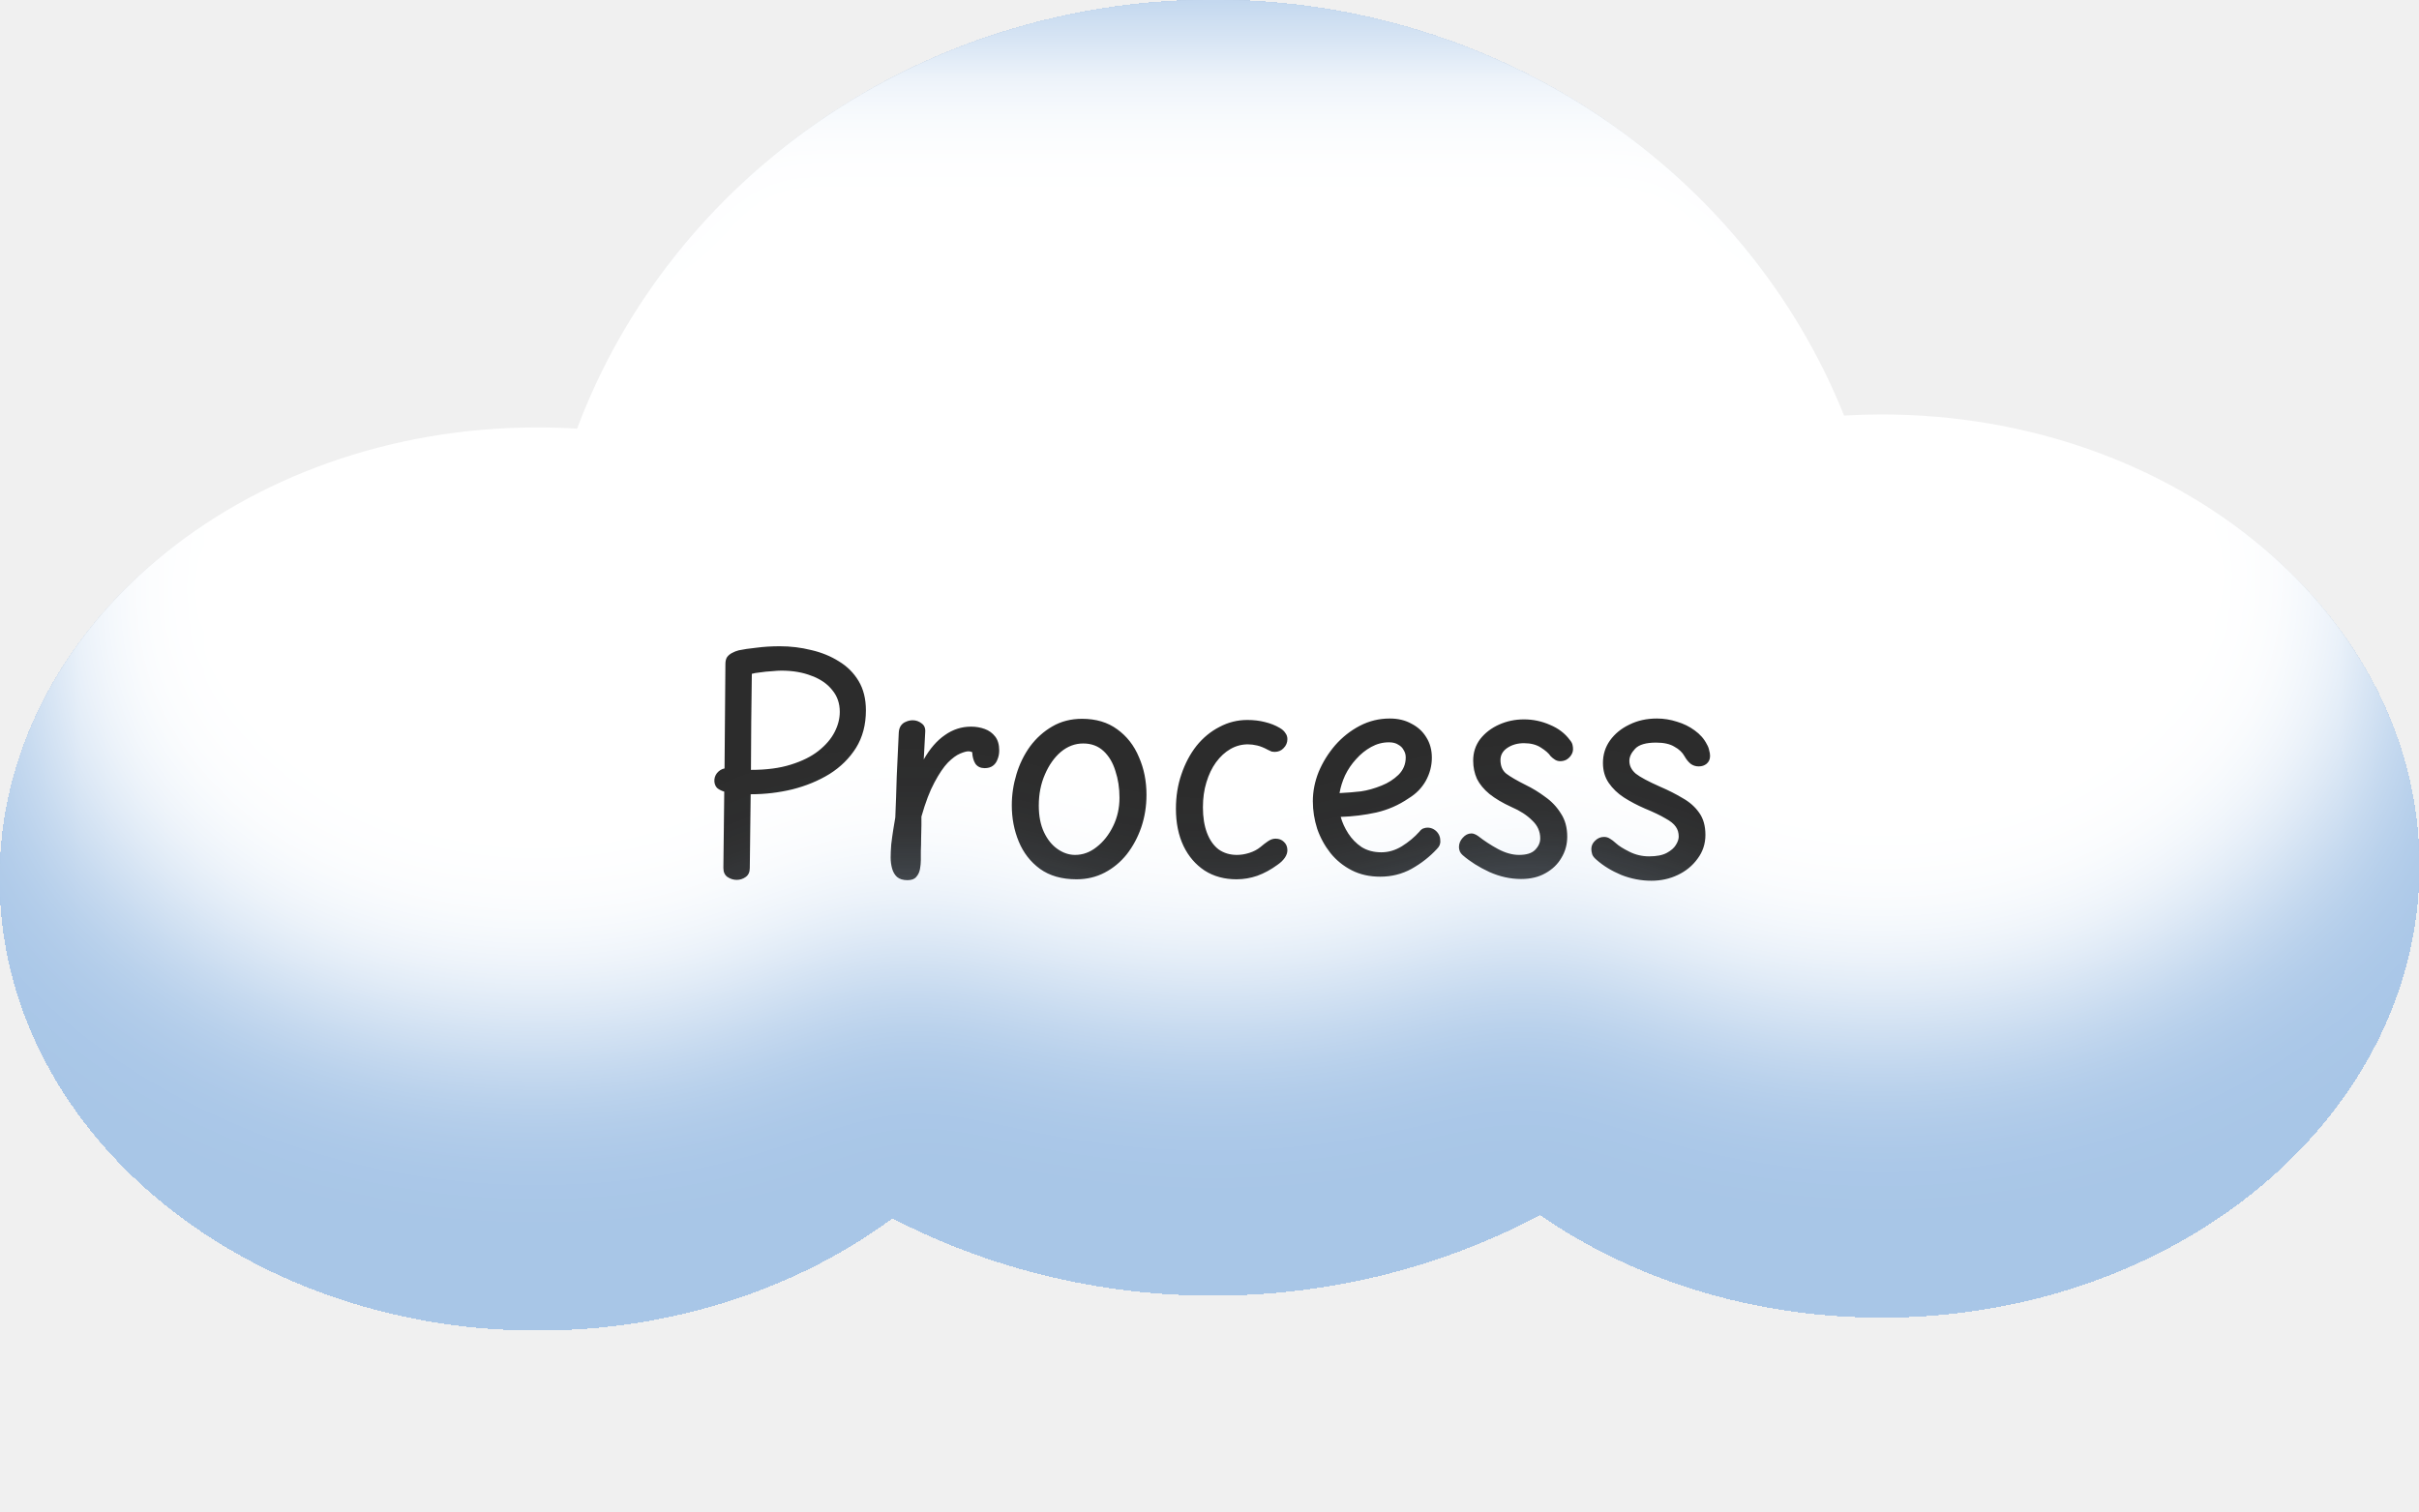
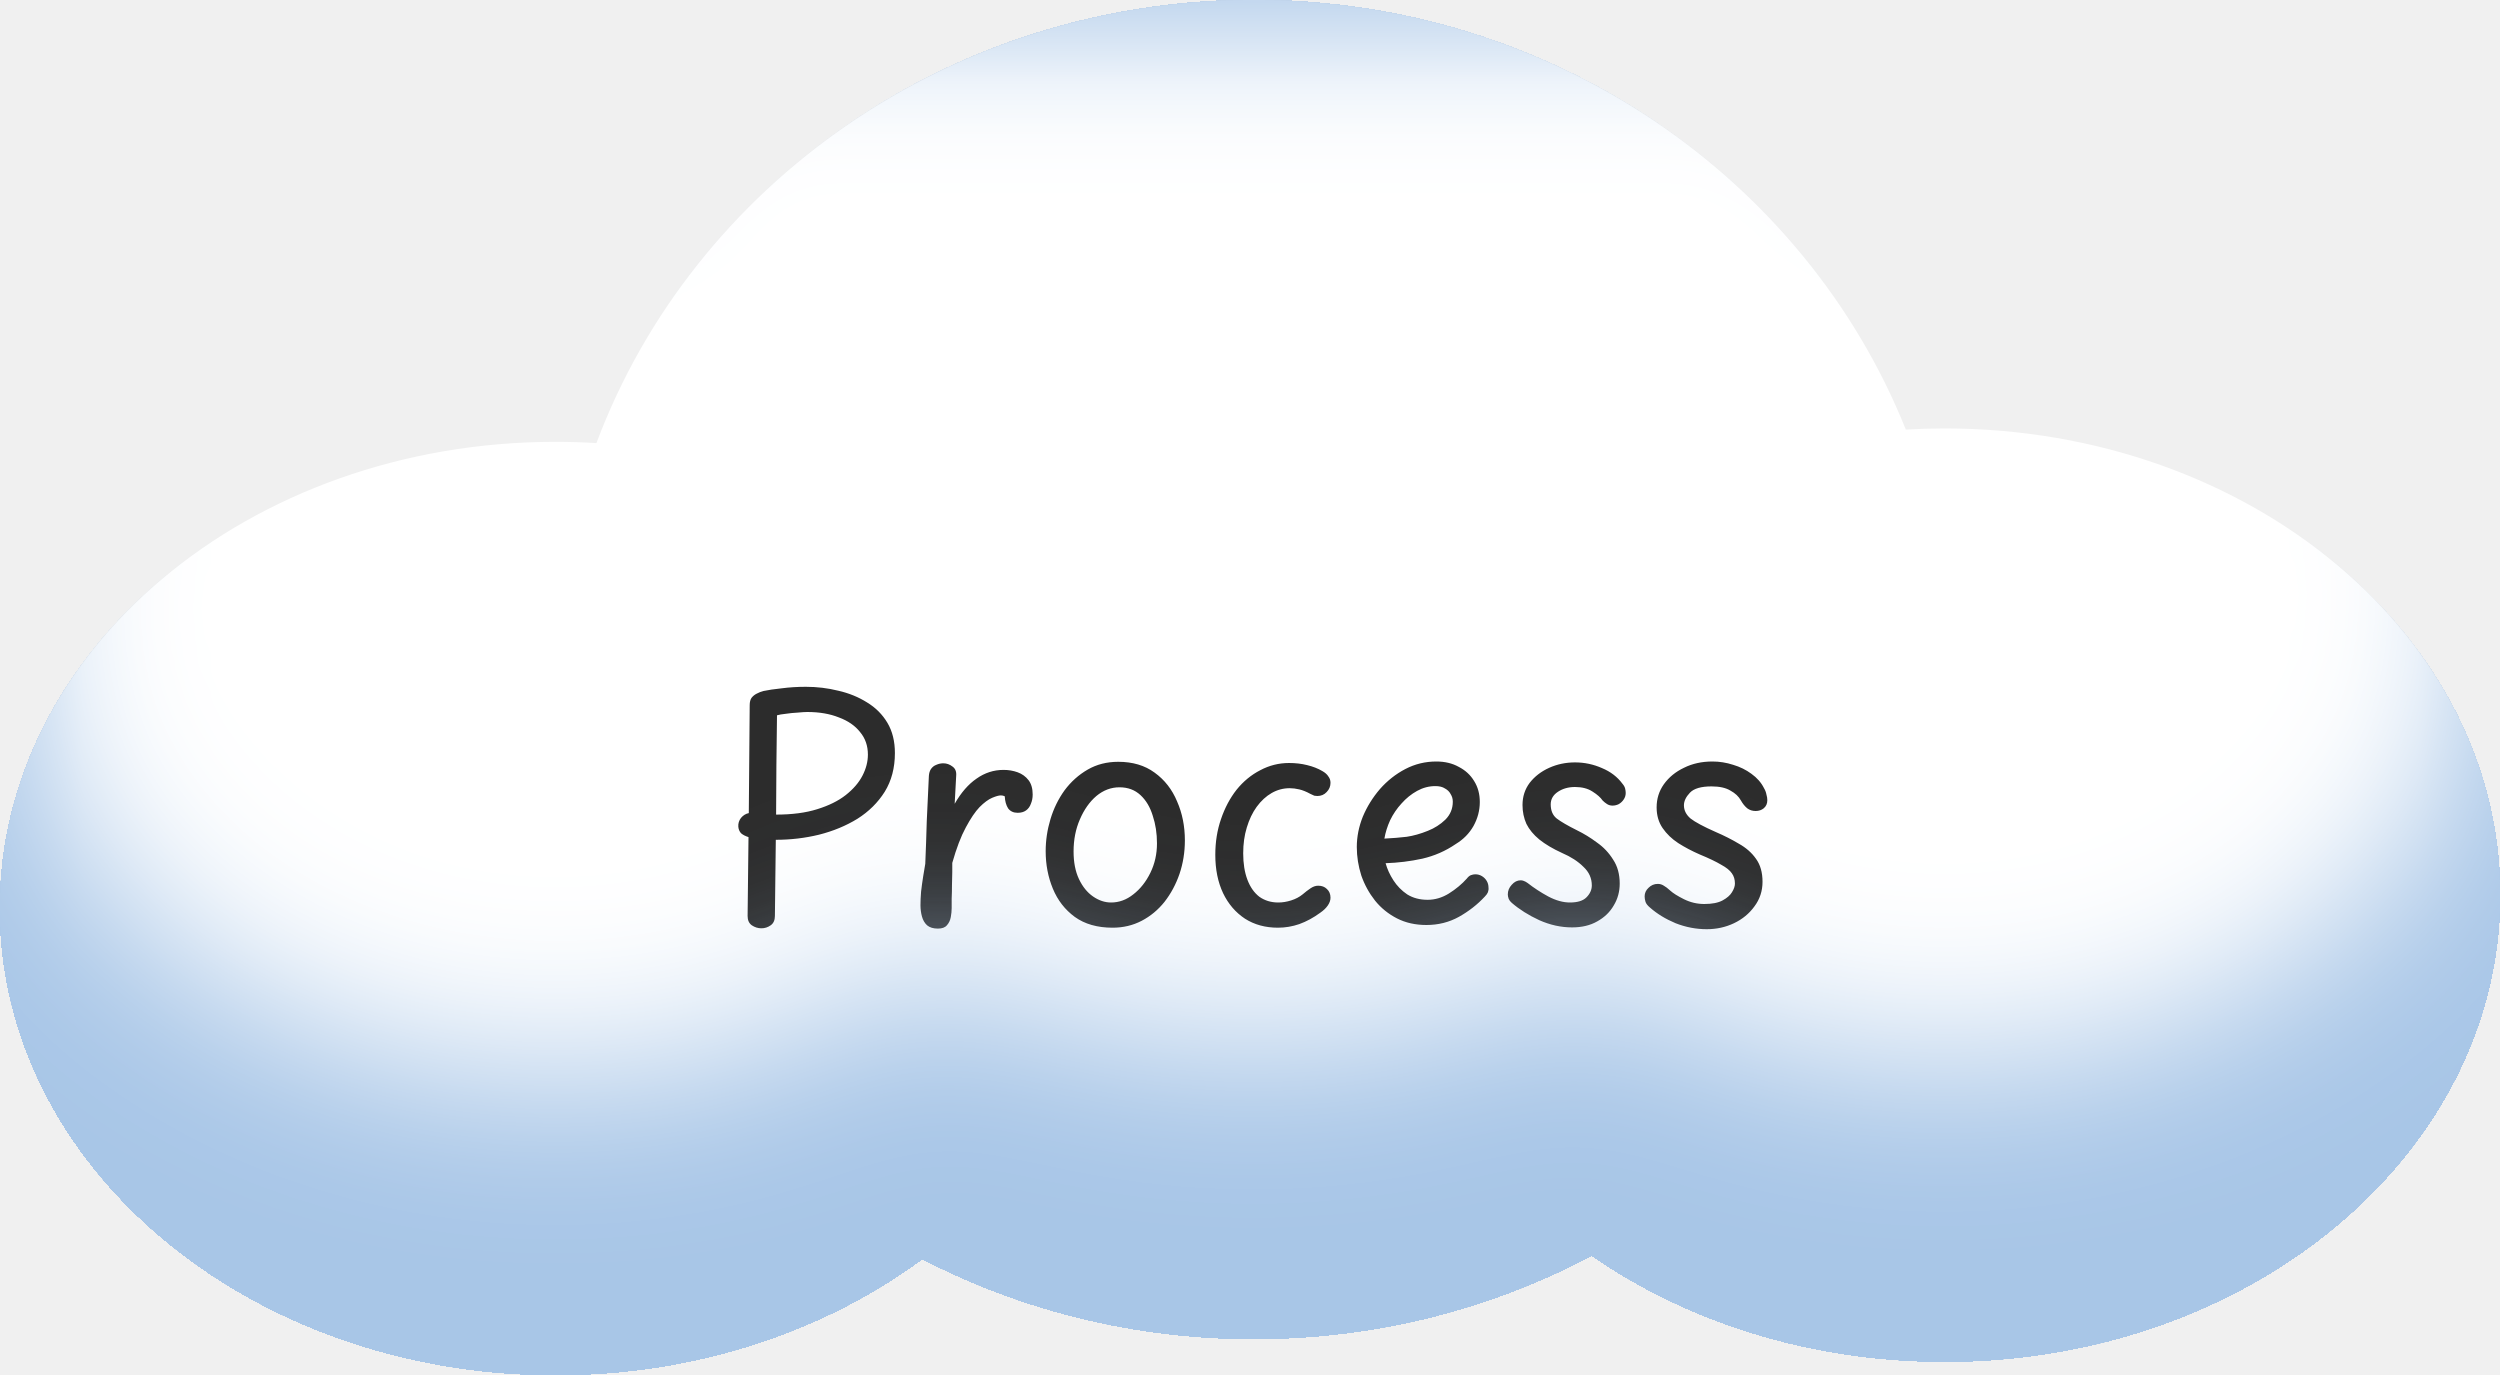
- <svg xmlns="http://www.w3.org/2000/svg" width="200" height="125" viewBox="0 0 200 125" fill="none">
-   <g filter="url(#filter0_i_80_77)">
+ <svg xmlns="http://www.w3.org/2000/svg" width="200" height="110" viewBox="0 0 200 110" fill="none">
+   <g filter="url(#filter0_i_164_28)">
    <path d="M100.3 0C124.097 0 144.417 14.267 152.466 34.366C153.488 34.307 154.52 34.275 155.561 34.275C180.103 34.275 200 50.987 200 71.602C200 92.216 180.103 108.929 155.561 108.929C144.841 108.929 135.009 105.74 127.333 100.432C119.322 104.687 110.107 107.111 100.3 107.111C90.703 107.111 81.671 104.79 73.781 100.702C65.954 106.488 55.685 110 44.438 110C19.896 110 0 93.288 0 72.673C0 52.058 19.896 35.347 44.438 35.347C45.54 35.347 46.633 35.381 47.714 35.447C55.457 14.781 76.078 0 100.3 0Z" fill="white" />
-     <path d="M59.976 54.908C59.976 54.668 60.024 54.476 60.12 54.332C60.232 54.188 60.368 54.076 60.528 53.996C60.704 53.9 60.888 53.828 61.08 53.78C61.448 53.7 61.936 53.628 62.544 53.564C63.152 53.484 63.792 53.444 64.464 53.444C65.36 53.444 66.224 53.548 67.056 53.756C67.904 53.948 68.672 54.26 69.36 54.692C70.048 55.108 70.592 55.652 70.992 56.324C71.392 56.996 71.592 57.804 71.592 58.748C71.592 59.932 71.32 60.964 70.776 61.844C70.232 62.708 69.504 63.428 68.592 64.004C67.68 64.564 66.656 64.988 65.52 65.276C64.4 65.548 63.248 65.684 62.064 65.684L61.992 71.78C61.992 72.116 61.88 72.364 61.656 72.524C61.432 72.684 61.184 72.764 60.912 72.764C60.64 72.764 60.384 72.684 60.144 72.524C59.92 72.364 59.808 72.116 59.808 71.78L59.88 65.468C59.624 65.388 59.424 65.284 59.28 65.156C59.152 65.012 59.08 64.836 59.064 64.628C59.048 64.372 59.12 64.14 59.28 63.932C59.456 63.724 59.664 63.596 59.904 63.548L59.976 54.908ZM62.088 63.668C63.368 63.668 64.464 63.524 65.376 63.236C66.304 62.948 67.064 62.572 67.656 62.108C68.264 61.628 68.712 61.108 69 60.548C69.288 59.988 69.432 59.428 69.432 58.868C69.432 58.164 69.224 57.564 68.808 57.068C68.408 56.556 67.84 56.164 67.104 55.892C66.384 55.604 65.544 55.46 64.584 55.46C64.408 55.46 64.152 55.476 63.816 55.508C63.496 55.524 63.176 55.556 62.856 55.604C62.552 55.636 62.32 55.676 62.16 55.724C62.144 57.052 62.128 58.38 62.112 59.708C62.112 61.02 62.104 62.34 62.088 63.668ZM74.31 60.572C74.326 60.348 74.382 60.164 74.478 60.02C74.59 59.86 74.734 59.748 74.91 59.684C75.086 59.604 75.27 59.564 75.462 59.564C75.734 59.564 75.982 59.652 76.206 59.828C76.43 59.988 76.526 60.236 76.494 60.572L76.374 62.804C76.886 61.908 77.47 61.236 78.126 60.788C78.782 60.324 79.502 60.092 80.286 60.092C80.686 60.092 81.062 60.156 81.414 60.284C81.766 60.412 82.054 60.62 82.278 60.908C82.502 61.196 82.614 61.58 82.614 62.06C82.614 62.332 82.566 62.58 82.47 62.804C82.39 63.028 82.262 63.204 82.086 63.332C81.91 63.46 81.686 63.524 81.414 63.524C81.078 63.524 80.822 63.404 80.646 63.164C80.486 62.908 80.398 62.588 80.382 62.204C80.286 62.156 80.182 62.132 80.07 62.132C79.91 62.132 79.678 62.196 79.374 62.324C79.07 62.452 78.734 62.7 78.366 63.068C78.014 63.436 77.646 63.98 77.262 64.7C76.878 65.404 76.518 66.348 76.182 67.532C76.182 67.692 76.182 67.932 76.182 68.252C76.182 68.572 76.174 68.924 76.158 69.308C76.158 69.692 76.15 70.052 76.134 70.388C76.134 70.708 76.134 70.956 76.134 71.132C76.134 71.372 76.11 71.62 76.062 71.876C76.014 72.132 75.91 72.348 75.75 72.524C75.606 72.7 75.366 72.788 75.03 72.788C74.662 72.788 74.374 72.7 74.166 72.524C73.974 72.348 73.838 72.116 73.758 71.828C73.678 71.54 73.638 71.236 73.638 70.916C73.638 70.612 73.654 70.252 73.686 69.836C73.734 69.42 73.79 69.012 73.854 68.612C73.918 68.196 73.974 67.86 74.022 67.604C74.07 66.468 74.11 65.324 74.142 64.172C74.19 63.004 74.246 61.804 74.31 60.572ZM83.654 66.596C83.654 65.732 83.782 64.876 84.038 64.028C84.294 63.18 84.67 62.412 85.166 61.724C85.678 61.036 86.294 60.484 87.014 60.068C87.734 59.652 88.55 59.444 89.462 59.444C90.614 59.444 91.582 59.732 92.366 60.308C93.166 60.884 93.766 61.652 94.166 62.612C94.582 63.556 94.79 64.596 94.79 65.732C94.79 66.676 94.646 67.572 94.358 68.42C94.07 69.252 93.67 69.996 93.158 70.652C92.646 71.292 92.038 71.796 91.334 72.164C90.63 72.532 89.854 72.716 89.006 72.716C87.79 72.716 86.782 72.428 85.982 71.852C85.198 71.276 84.614 70.524 84.23 69.596C83.846 68.668 83.654 67.668 83.654 66.596ZM85.886 66.62C85.886 67.484 86.03 68.22 86.318 68.828C86.606 69.436 86.982 69.9 87.446 70.22C87.91 70.54 88.39 70.7 88.886 70.7C89.526 70.7 90.118 70.484 90.662 70.052C91.222 69.62 91.678 69.044 92.03 68.324C92.382 67.604 92.558 66.82 92.558 65.972C92.558 65.172 92.446 64.436 92.222 63.764C92.014 63.076 91.686 62.524 91.238 62.108C90.79 61.692 90.23 61.484 89.558 61.484C88.886 61.484 88.27 61.716 87.71 62.18C87.166 62.644 86.726 63.268 86.39 64.052C86.054 64.82 85.886 65.676 85.886 66.62ZM105.792 60.188C106.016 60.316 106.176 60.46 106.272 60.62C106.384 60.764 106.44 60.932 106.44 61.124C106.44 61.412 106.336 61.66 106.128 61.868C105.936 62.076 105.688 62.18 105.384 62.18C105.32 62.18 105.24 62.172 105.144 62.156C105.064 62.124 104.96 62.076 104.832 62.012C104.512 61.836 104.216 61.716 103.944 61.652C103.672 61.588 103.416 61.556 103.176 61.556C102.664 61.556 102.184 61.684 101.736 61.94C101.288 62.196 100.888 62.564 100.536 63.044C100.2 63.508 99.936 64.06 99.744 64.7C99.552 65.324 99.456 66.012 99.456 66.764C99.456 67.58 99.568 68.284 99.792 68.876C100.016 69.468 100.336 69.924 100.752 70.244C101.184 70.548 101.688 70.7 102.264 70.7C102.6 70.7 102.944 70.644 103.296 70.532C103.648 70.42 103.952 70.26 104.208 70.052C104.432 69.86 104.64 69.7 104.832 69.572C105.04 69.428 105.248 69.356 105.456 69.356C105.744 69.356 105.976 69.444 106.152 69.62C106.344 69.796 106.44 70.028 106.44 70.316C106.44 70.524 106.368 70.732 106.224 70.94C106.08 71.148 105.88 71.34 105.624 71.516C105.08 71.916 104.52 72.22 103.944 72.428C103.384 72.62 102.816 72.716 102.24 72.716C101.232 72.716 100.352 72.476 99.6 71.996C98.848 71.5 98.264 70.82 97.848 69.956C97.432 69.076 97.224 68.052 97.224 66.884C97.224 65.86 97.376 64.908 97.68 64.028C97.984 63.132 98.4 62.348 98.928 61.676C99.472 61.004 100.104 60.484 100.824 60.116C101.544 59.732 102.312 59.54 103.128 59.54C103.64 59.54 104.12 59.596 104.568 59.708C105.032 59.82 105.44 59.98 105.792 60.188ZM114.112 72.5C113.232 72.5 112.448 72.324 111.76 71.972C111.072 71.62 110.488 71.148 110.008 70.556C109.528 69.948 109.16 69.276 108.904 68.54C108.664 67.788 108.544 67.028 108.544 66.26C108.544 65.444 108.704 64.636 109.024 63.836C109.36 63.036 109.816 62.3 110.392 61.628C110.984 60.956 111.664 60.42 112.432 60.02C113.2 59.62 114.024 59.42 114.904 59.42C115.592 59.42 116.192 59.564 116.704 59.852C117.232 60.124 117.64 60.5 117.928 60.98C118.232 61.46 118.384 62.02 118.384 62.66C118.384 63.332 118.216 63.972 117.88 64.58C117.544 65.172 117.072 65.652 116.464 66.02C115.648 66.58 114.752 66.972 113.776 67.196C112.816 67.404 111.84 67.524 110.848 67.556C110.976 68.02 111.184 68.476 111.472 68.924C111.76 69.372 112.128 69.748 112.576 70.052C113.04 70.34 113.584 70.484 114.208 70.484C114.8 70.484 115.368 70.316 115.912 69.98C116.472 69.628 116.952 69.228 117.352 68.78C117.448 68.652 117.552 68.564 117.664 68.516C117.792 68.468 117.912 68.444 118.024 68.444C118.216 68.444 118.392 68.492 118.552 68.588C118.712 68.684 118.84 68.812 118.936 68.972C119.032 69.132 119.08 69.308 119.08 69.5C119.096 69.628 119.08 69.756 119.032 69.884C118.984 69.996 118.904 70.108 118.792 70.22C118.2 70.86 117.504 71.404 116.704 71.852C115.92 72.284 115.056 72.5 114.112 72.5ZM110.752 65.588C111.392 65.556 111.984 65.508 112.528 65.444C113.072 65.364 113.64 65.204 114.232 64.964C114.76 64.756 115.224 64.46 115.624 64.076C116.024 63.676 116.224 63.196 116.224 62.636C116.224 62.412 116.168 62.212 116.056 62.036C115.96 61.844 115.808 61.692 115.6 61.58C115.408 61.452 115.152 61.388 114.832 61.388C114.32 61.388 113.832 61.516 113.368 61.772C112.904 62.028 112.488 62.364 112.12 62.78C111.752 63.18 111.448 63.628 111.208 64.124C110.984 64.62 110.832 65.108 110.752 65.588ZM129.793 61.196C129.905 61.324 129.977 61.452 130.009 61.58C130.041 61.708 130.057 61.828 130.057 61.94C130.057 62.132 130.001 62.308 129.889 62.468C129.793 62.612 129.665 62.732 129.505 62.828C129.345 62.908 129.177 62.948 129.001 62.948C128.841 62.948 128.697 62.908 128.569 62.828C128.441 62.748 128.321 62.652 128.209 62.54C128.049 62.3 127.777 62.06 127.393 61.82C127.025 61.58 126.561 61.46 126.001 61.46C125.473 61.46 125.017 61.588 124.633 61.844C124.249 62.1 124.057 62.436 124.057 62.852C124.057 63.348 124.217 63.724 124.537 63.98C124.873 64.236 125.409 64.548 126.145 64.916C126.705 65.188 127.241 65.516 127.753 65.9C128.281 66.268 128.713 66.724 129.049 67.268C129.401 67.796 129.577 68.436 129.577 69.188C129.577 69.828 129.417 70.412 129.097 70.94C128.793 71.468 128.353 71.892 127.777 72.212C127.217 72.532 126.545 72.692 125.761 72.692C124.881 72.692 124.009 72.5 123.145 72.116C122.281 71.716 121.545 71.252 120.937 70.724C120.825 70.628 120.745 70.524 120.697 70.412C120.649 70.284 120.625 70.164 120.625 70.052C120.625 69.764 120.729 69.508 120.937 69.284C121.145 69.044 121.385 68.924 121.657 68.924C121.737 68.924 121.817 68.94 121.897 68.972C121.993 69.004 122.097 69.06 122.209 69.14C122.721 69.54 123.273 69.9 123.865 70.22C124.473 70.54 125.049 70.7 125.593 70.7C126.201 70.7 126.641 70.564 126.913 70.292C127.201 70.004 127.345 69.684 127.345 69.332C127.345 68.756 127.121 68.26 126.673 67.844C126.241 67.412 125.673 67.044 124.969 66.74C124.233 66.404 123.625 66.044 123.145 65.66C122.681 65.276 122.337 64.86 122.113 64.412C121.905 63.948 121.801 63.444 121.801 62.9C121.801 62.228 121.993 61.636 122.377 61.124C122.777 60.612 123.297 60.212 123.937 59.924C124.577 59.636 125.265 59.492 126.001 59.492C126.753 59.492 127.473 59.644 128.161 59.948C128.849 60.236 129.393 60.652 129.793 61.196ZM141.122 61.556C141.218 61.716 141.282 61.884 141.314 62.06C141.362 62.22 141.386 62.372 141.386 62.516C141.386 62.788 141.29 63.004 141.098 63.164C140.922 63.308 140.706 63.38 140.45 63.38C140.194 63.38 139.97 63.308 139.778 63.164C139.586 63.004 139.418 62.796 139.274 62.54C139.098 62.22 138.818 61.956 138.434 61.748C138.066 61.524 137.562 61.412 136.922 61.412C136.09 61.412 135.514 61.58 135.194 61.916C134.874 62.252 134.714 62.588 134.714 62.924C134.714 63.324 134.89 63.676 135.242 63.98C135.61 64.268 136.282 64.628 137.258 65.06C137.93 65.348 138.546 65.66 139.106 65.996C139.682 66.316 140.138 66.716 140.474 67.196C140.826 67.676 141.002 68.292 141.002 69.044C141.002 69.78 140.786 70.436 140.354 71.012C139.938 71.588 139.394 72.036 138.722 72.356C138.05 72.676 137.322 72.836 136.538 72.836C135.69 72.836 134.858 72.676 134.042 72.356C133.242 72.02 132.562 71.604 132.002 71.108C131.81 70.948 131.69 70.796 131.642 70.652C131.594 70.492 131.57 70.348 131.57 70.22C131.57 69.948 131.674 69.716 131.882 69.524C132.09 69.316 132.338 69.212 132.626 69.212C132.802 69.212 132.962 69.26 133.106 69.356C133.25 69.436 133.418 69.564 133.61 69.74C133.834 69.948 134.202 70.18 134.714 70.436C135.226 70.692 135.77 70.82 136.346 70.82C136.97 70.82 137.458 70.724 137.81 70.532C138.162 70.34 138.41 70.124 138.554 69.884C138.714 69.628 138.794 69.396 138.794 69.188C138.794 68.868 138.714 68.596 138.554 68.372C138.394 68.132 138.106 67.9 137.69 67.676C137.29 67.436 136.722 67.164 135.986 66.86C135.362 66.588 134.786 66.284 134.258 65.948C133.746 65.612 133.33 65.212 133.01 64.748C132.69 64.284 132.53 63.732 132.53 63.092C132.53 62.404 132.722 61.788 133.106 61.244C133.506 60.684 134.042 60.244 134.714 59.924C135.386 59.588 136.146 59.42 136.994 59.42C137.554 59.42 138.106 59.508 138.65 59.684C139.194 59.844 139.682 60.084 140.114 60.404C140.562 60.724 140.898 61.108 141.122 61.556Z" fill="#2C2C2C" />
+     <path d="M59.976 56.408C59.976 56.168 60.024 55.976 60.12 55.832C60.232 55.688 60.368 55.576 60.528 55.496C60.704 55.4 60.888 55.328 61.08 55.28C61.448 55.2 61.936 55.128 62.544 55.064C63.152 54.984 63.792 54.944 64.464 54.944C65.36 54.944 66.224 55.048 67.056 55.256C67.904 55.448 68.672 55.76 69.36 56.192C70.048 56.608 70.592 57.152 70.992 57.824C71.392 58.496 71.592 59.304 71.592 60.248C71.592 61.432 71.32 62.464 70.776 63.344C70.232 64.208 69.504 64.928 68.592 65.504C67.68 66.064 66.656 66.488 65.52 66.776C64.4 67.048 63.248 67.184 62.064 67.184L61.992 73.28C61.992 73.616 61.88 73.864 61.656 74.024C61.432 74.184 61.184 74.264 60.912 74.264C60.64 74.264 60.384 74.184 60.144 74.024C59.92 73.864 59.808 73.616 59.808 73.28L59.88 66.968C59.624 66.888 59.424 66.784 59.28 66.656C59.152 66.512 59.08 66.336 59.064 66.128C59.048 65.872 59.12 65.64 59.28 65.432C59.456 65.224 59.664 65.096 59.904 65.048L59.976 56.408ZM62.088 65.168C63.368 65.168 64.464 65.024 65.376 64.736C66.304 64.448 67.064 64.072 67.656 63.608C68.264 63.128 68.712 62.608 69 62.048C69.288 61.488 69.432 60.928 69.432 60.368C69.432 59.664 69.224 59.064 68.808 58.568C68.408 58.056 67.84 57.664 67.104 57.392C66.384 57.104 65.544 56.96 64.584 56.96C64.408 56.96 64.152 56.976 63.816 57.008C63.496 57.024 63.176 57.056 62.856 57.104C62.552 57.136 62.32 57.176 62.16 57.224C62.144 58.552 62.128 59.88 62.112 61.208C62.112 62.52 62.104 63.84 62.088 65.168ZM74.31 62.072C74.326 61.848 74.382 61.664 74.478 61.52C74.59 61.36 74.734 61.248 74.91 61.184C75.086 61.104 75.27 61.064 75.462 61.064C75.734 61.064 75.982 61.152 76.206 61.328C76.43 61.488 76.526 61.736 76.494 62.072L76.374 64.304C76.886 63.408 77.47 62.736 78.126 62.288C78.782 61.824 79.502 61.592 80.286 61.592C80.686 61.592 81.062 61.656 81.414 61.784C81.766 61.912 82.054 62.12 82.278 62.408C82.502 62.696 82.614 63.08 82.614 63.56C82.614 63.832 82.566 64.08 82.47 64.304C82.39 64.528 82.262 64.704 82.086 64.832C81.91 64.96 81.686 65.024 81.414 65.024C81.078 65.024 80.822 64.904 80.646 64.664C80.486 64.408 80.398 64.088 80.382 63.704C80.286 63.656 80.182 63.632 80.07 63.632C79.91 63.632 79.678 63.696 79.374 63.824C79.07 63.952 78.734 64.2 78.366 64.568C78.014 64.936 77.646 65.48 77.262 66.2C76.878 66.904 76.518 67.848 76.182 69.032C76.182 69.192 76.182 69.432 76.182 69.752C76.182 70.072 76.174 70.424 76.158 70.808C76.158 71.192 76.15 71.552 76.134 71.888C76.134 72.208 76.134 72.456 76.134 72.632C76.134 72.872 76.11 73.12 76.062 73.376C76.014 73.632 75.91 73.848 75.75 74.024C75.606 74.2 75.366 74.288 75.03 74.288C74.662 74.288 74.374 74.2 74.166 74.024C73.974 73.848 73.838 73.616 73.758 73.328C73.678 73.04 73.638 72.736 73.638 72.416C73.638 72.112 73.654 71.752 73.686 71.336C73.734 70.92 73.79 70.512 73.854 70.112C73.918 69.696 73.974 69.36 74.022 69.104C74.07 67.968 74.11 66.824 74.142 65.672C74.19 64.504 74.246 63.304 74.31 62.072ZM83.654 68.096C83.654 67.232 83.782 66.376 84.038 65.528C84.294 64.68 84.67 63.912 85.166 63.224C85.678 62.536 86.294 61.984 87.014 61.568C87.734 61.152 88.55 60.944 89.462 60.944C90.614 60.944 91.582 61.232 92.366 61.808C93.166 62.384 93.766 63.152 94.166 64.112C94.582 65.056 94.79 66.096 94.79 67.232C94.79 68.176 94.646 69.072 94.358 69.92C94.07 70.752 93.67 71.496 93.158 72.152C92.646 72.792 92.038 73.296 91.334 73.664C90.63 74.032 89.854 74.216 89.006 74.216C87.79 74.216 86.782 73.928 85.982 73.352C85.198 72.776 84.614 72.024 84.23 71.096C83.846 70.168 83.654 69.168 83.654 68.096ZM85.886 68.12C85.886 68.984 86.03 69.72 86.318 70.328C86.606 70.936 86.982 71.4 87.446 71.72C87.91 72.04 88.39 72.2 88.886 72.2C89.526 72.2 90.118 71.984 90.662 71.552C91.222 71.12 91.678 70.544 92.03 69.824C92.382 69.104 92.558 68.32 92.558 67.472C92.558 66.672 92.446 65.936 92.222 65.264C92.014 64.576 91.686 64.024 91.238 63.608C90.79 63.192 90.23 62.984 89.558 62.984C88.886 62.984 88.27 63.216 87.71 63.68C87.166 64.144 86.726 64.768 86.39 65.552C86.054 66.32 85.886 67.176 85.886 68.12ZM105.792 61.688C106.016 61.816 106.176 61.96 106.272 62.12C106.384 62.264 106.44 62.432 106.44 62.624C106.44 62.912 106.336 63.16 106.128 63.368C105.936 63.576 105.688 63.68 105.384 63.68C105.32 63.68 105.24 63.672 105.144 63.656C105.064 63.624 104.96 63.576 104.832 63.512C104.512 63.336 104.216 63.216 103.944 63.152C103.672 63.088 103.416 63.056 103.176 63.056C102.664 63.056 102.184 63.184 101.736 63.44C101.288 63.696 100.888 64.064 100.536 64.544C100.2 65.008 99.936 65.56 99.744 66.2C99.552 66.824 99.456 67.512 99.456 68.264C99.456 69.08 99.568 69.784 99.792 70.376C100.016 70.968 100.336 71.424 100.752 71.744C101.184 72.048 101.688 72.2 102.264 72.2C102.6 72.2 102.944 72.144 103.296 72.032C103.648 71.92 103.952 71.76 104.208 71.552C104.432 71.36 104.64 71.2 104.832 71.072C105.04 70.928 105.248 70.856 105.456 70.856C105.744 70.856 105.976 70.944 106.152 71.12C106.344 71.296 106.44 71.528 106.44 71.816C106.44 72.024 106.368 72.232 106.224 72.44C106.08 72.648 105.88 72.84 105.624 73.016C105.08 73.416 104.52 73.72 103.944 73.928C103.384 74.12 102.816 74.216 102.24 74.216C101.232 74.216 100.352 73.976 99.6 73.496C98.848 73 98.264 72.32 97.848 71.456C97.432 70.576 97.224 69.552 97.224 68.384C97.224 67.36 97.376 66.408 97.68 65.528C97.984 64.632 98.4 63.848 98.928 63.176C99.472 62.504 100.104 61.984 100.824 61.616C101.544 61.232 102.312 61.04 103.128 61.04C103.64 61.04 104.12 61.096 104.568 61.208C105.032 61.32 105.44 61.48 105.792 61.688ZM114.112 74C113.232 74 112.448 73.824 111.76 73.472C111.072 73.12 110.488 72.648 110.008 72.056C109.528 71.448 109.16 70.776 108.904 70.04C108.664 69.288 108.544 68.528 108.544 67.76C108.544 66.944 108.704 66.136 109.024 65.336C109.36 64.536 109.816 63.8 110.392 63.128C110.984 62.456 111.664 61.92 112.432 61.52C113.2 61.12 114.024 60.92 114.904 60.92C115.592 60.92 116.192 61.064 116.704 61.352C117.232 61.624 117.64 62 117.928 62.48C118.232 62.96 118.384 63.52 118.384 64.16C118.384 64.832 118.216 65.472 117.88 66.08C117.544 66.672 117.072 67.152 116.464 67.52C115.648 68.08 114.752 68.472 113.776 68.696C112.816 68.904 111.84 69.024 110.848 69.056C110.976 69.52 111.184 69.976 111.472 70.424C111.76 70.872 112.128 71.248 112.576 71.552C113.04 71.84 113.584 71.984 114.208 71.984C114.8 71.984 115.368 71.816 115.912 71.48C116.472 71.128 116.952 70.728 117.352 70.28C117.448 70.152 117.552 70.064 117.664 70.016C117.792 69.968 117.912 69.944 118.024 69.944C118.216 69.944 118.392 69.992 118.552 70.088C118.712 70.184 118.84 70.312 118.936 70.472C119.032 70.632 119.08 70.808 119.08 71C119.096 71.128 119.08 71.256 119.032 71.384C118.984 71.496 118.904 71.608 118.792 71.72C118.2 72.36 117.504 72.904 116.704 73.352C115.92 73.784 115.056 74 114.112 74ZM110.752 67.088C111.392 67.056 111.984 67.008 112.528 66.944C113.072 66.864 113.64 66.704 114.232 66.464C114.76 66.256 115.224 65.96 115.624 65.576C116.024 65.176 116.224 64.696 116.224 64.136C116.224 63.912 116.168 63.712 116.056 63.536C115.96 63.344 115.808 63.192 115.6 63.08C115.408 62.952 115.152 62.888 114.832 62.888C114.32 62.888 113.832 63.016 113.368 63.272C112.904 63.528 112.488 63.864 112.12 64.28C111.752 64.68 111.448 65.128 111.208 65.624C110.984 66.12 110.832 66.608 110.752 67.088ZM129.793 62.696C129.905 62.824 129.977 62.952 130.009 63.08C130.041 63.208 130.057 63.328 130.057 63.44C130.057 63.632 130.001 63.808 129.889 63.968C129.793 64.112 129.665 64.232 129.505 64.328C129.345 64.408 129.177 64.448 129.001 64.448C128.841 64.448 128.697 64.408 128.569 64.328C128.441 64.248 128.321 64.152 128.209 64.04C128.049 63.8 127.777 63.56 127.393 63.32C127.025 63.08 126.561 62.96 126.001 62.96C125.473 62.96 125.017 63.088 124.633 63.344C124.249 63.6 124.057 63.936 124.057 64.352C124.057 64.848 124.217 65.224 124.537 65.48C124.873 65.736 125.409 66.048 126.145 66.416C126.705 66.688 127.241 67.016 127.753 67.4C128.281 67.768 128.713 68.224 129.049 68.768C129.401 69.296 129.577 69.936 129.577 70.688C129.577 71.328 129.417 71.912 129.097 72.44C128.793 72.968 128.353 73.392 127.777 73.712C127.217 74.032 126.545 74.192 125.761 74.192C124.881 74.192 124.009 74 123.145 73.616C122.281 73.216 121.545 72.752 120.937 72.224C120.825 72.128 120.745 72.024 120.697 71.912C120.649 71.784 120.625 71.664 120.625 71.552C120.625 71.264 120.729 71.008 120.937 70.784C121.145 70.544 121.385 70.424 121.657 70.424C121.737 70.424 121.817 70.44 121.897 70.472C121.993 70.504 122.097 70.56 122.209 70.64C122.721 71.04 123.273 71.4 123.865 71.72C124.473 72.04 125.049 72.2 125.593 72.2C126.201 72.2 126.641 72.064 126.913 71.792C127.201 71.504 127.345 71.184 127.345 70.832C127.345 70.256 127.121 69.76 126.673 69.344C126.241 68.912 125.673 68.544 124.969 68.24C124.233 67.904 123.625 67.544 123.145 67.16C122.681 66.776 122.337 66.36 122.113 65.912C121.905 65.448 121.801 64.944 121.801 64.4C121.801 63.728 121.993 63.136 122.377 62.624C122.777 62.112 123.297 61.712 123.937 61.424C124.577 61.136 125.265 60.992 126.001 60.992C126.753 60.992 127.473 61.144 128.161 61.448C128.849 61.736 129.393 62.152 129.793 62.696ZM141.122 63.056C141.218 63.216 141.282 63.384 141.314 63.56C141.362 63.72 141.386 63.872 141.386 64.016C141.386 64.288 141.29 64.504 141.098 64.664C140.922 64.808 140.706 64.88 140.45 64.88C140.194 64.88 139.97 64.808 139.778 64.664C139.586 64.504 139.418 64.296 139.274 64.04C139.098 63.72 138.818 63.456 138.434 63.248C138.066 63.024 137.562 62.912 136.922 62.912C136.09 62.912 135.514 63.08 135.194 63.416C134.874 63.752 134.714 64.088 134.714 64.424C134.714 64.824 134.89 65.176 135.242 65.48C135.61 65.768 136.282 66.128 137.258 66.56C137.93 66.848 138.546 67.16 139.106 67.496C139.682 67.816 140.138 68.216 140.474 68.696C140.826 69.176 141.002 69.792 141.002 70.544C141.002 71.28 140.786 71.936 140.354 72.512C139.938 73.088 139.394 73.536 138.722 73.856C138.05 74.176 137.322 74.336 136.538 74.336C135.69 74.336 134.858 74.176 134.042 73.856C133.242 73.52 132.562 73.104 132.002 72.608C131.81 72.448 131.69 72.296 131.642 72.152C131.594 71.992 131.57 71.848 131.57 71.72C131.57 71.448 131.674 71.216 131.882 71.024C132.09 70.816 132.338 70.712 132.626 70.712C132.802 70.712 132.962 70.76 133.106 70.856C133.25 70.936 133.418 71.064 133.61 71.24C133.834 71.448 134.202 71.68 134.714 71.936C135.226 72.192 135.77 72.32 136.346 72.32C136.97 72.32 137.458 72.224 137.81 72.032C138.162 71.84 138.41 71.624 138.554 71.384C138.714 71.128 138.794 70.896 138.794 70.688C138.794 70.368 138.714 70.096 138.554 69.872C138.394 69.632 138.106 69.4 137.69 69.176C137.29 68.936 136.722 68.664 135.986 68.36C135.362 68.088 134.786 67.784 134.258 67.448C133.746 67.112 133.33 66.712 133.01 66.248C132.69 65.784 132.53 65.232 132.53 64.592C132.53 63.904 132.722 63.288 133.106 62.744C133.506 62.184 134.042 61.744 134.714 61.424C135.386 61.088 136.146 60.92 136.994 60.92C137.554 60.92 138.106 61.008 138.65 61.184C139.194 61.344 139.682 61.584 140.114 61.904C140.562 62.224 140.898 62.608 141.122 63.056Z" fill="#2C2C2C" />
  </g>
  <defs>
-     <filter id="filter0_i_80_77" x="0" y="-14" width="200" height="124" filterUnits="userSpaceOnUse" color-interpolation-filters="sRGB">
+     <filter id="filter0_i_164_28" x="0" y="-14" width="200" height="124" filterUnits="userSpaceOnUse" color-interpolation-filters="sRGB">
      <feFlood flood-opacity="0" result="BackgroundImageFix" />
      <feBlend mode="normal" in="SourceGraphic" in2="BackgroundImageFix" result="shape" />
      <feColorMatrix in="SourceAlpha" type="matrix" values="0 0 0 0 0 0 0 0 0 0 0 0 0 0 0 0 0 0 127 0" result="hardAlpha" />
      <feOffset dy="-24" />
      <feGaussianBlur stdDeviation="7" />
      <feComposite in2="hardAlpha" operator="arithmetic" k2="-1" k3="1" />
      <feColorMatrix type="matrix" values="0 0 0 0 0.659 0 0 0 0 0.776 0 0 0 0 0.906 0 0 0 1 0" />
-       <feBlend mode="normal" in2="shape" result="effect1_innerShadow_80_77" />
+       <feBlend mode="normal" in2="shape" result="effect1_innerShadow_164_28" />
    </filter>
  </defs>
</svg>
